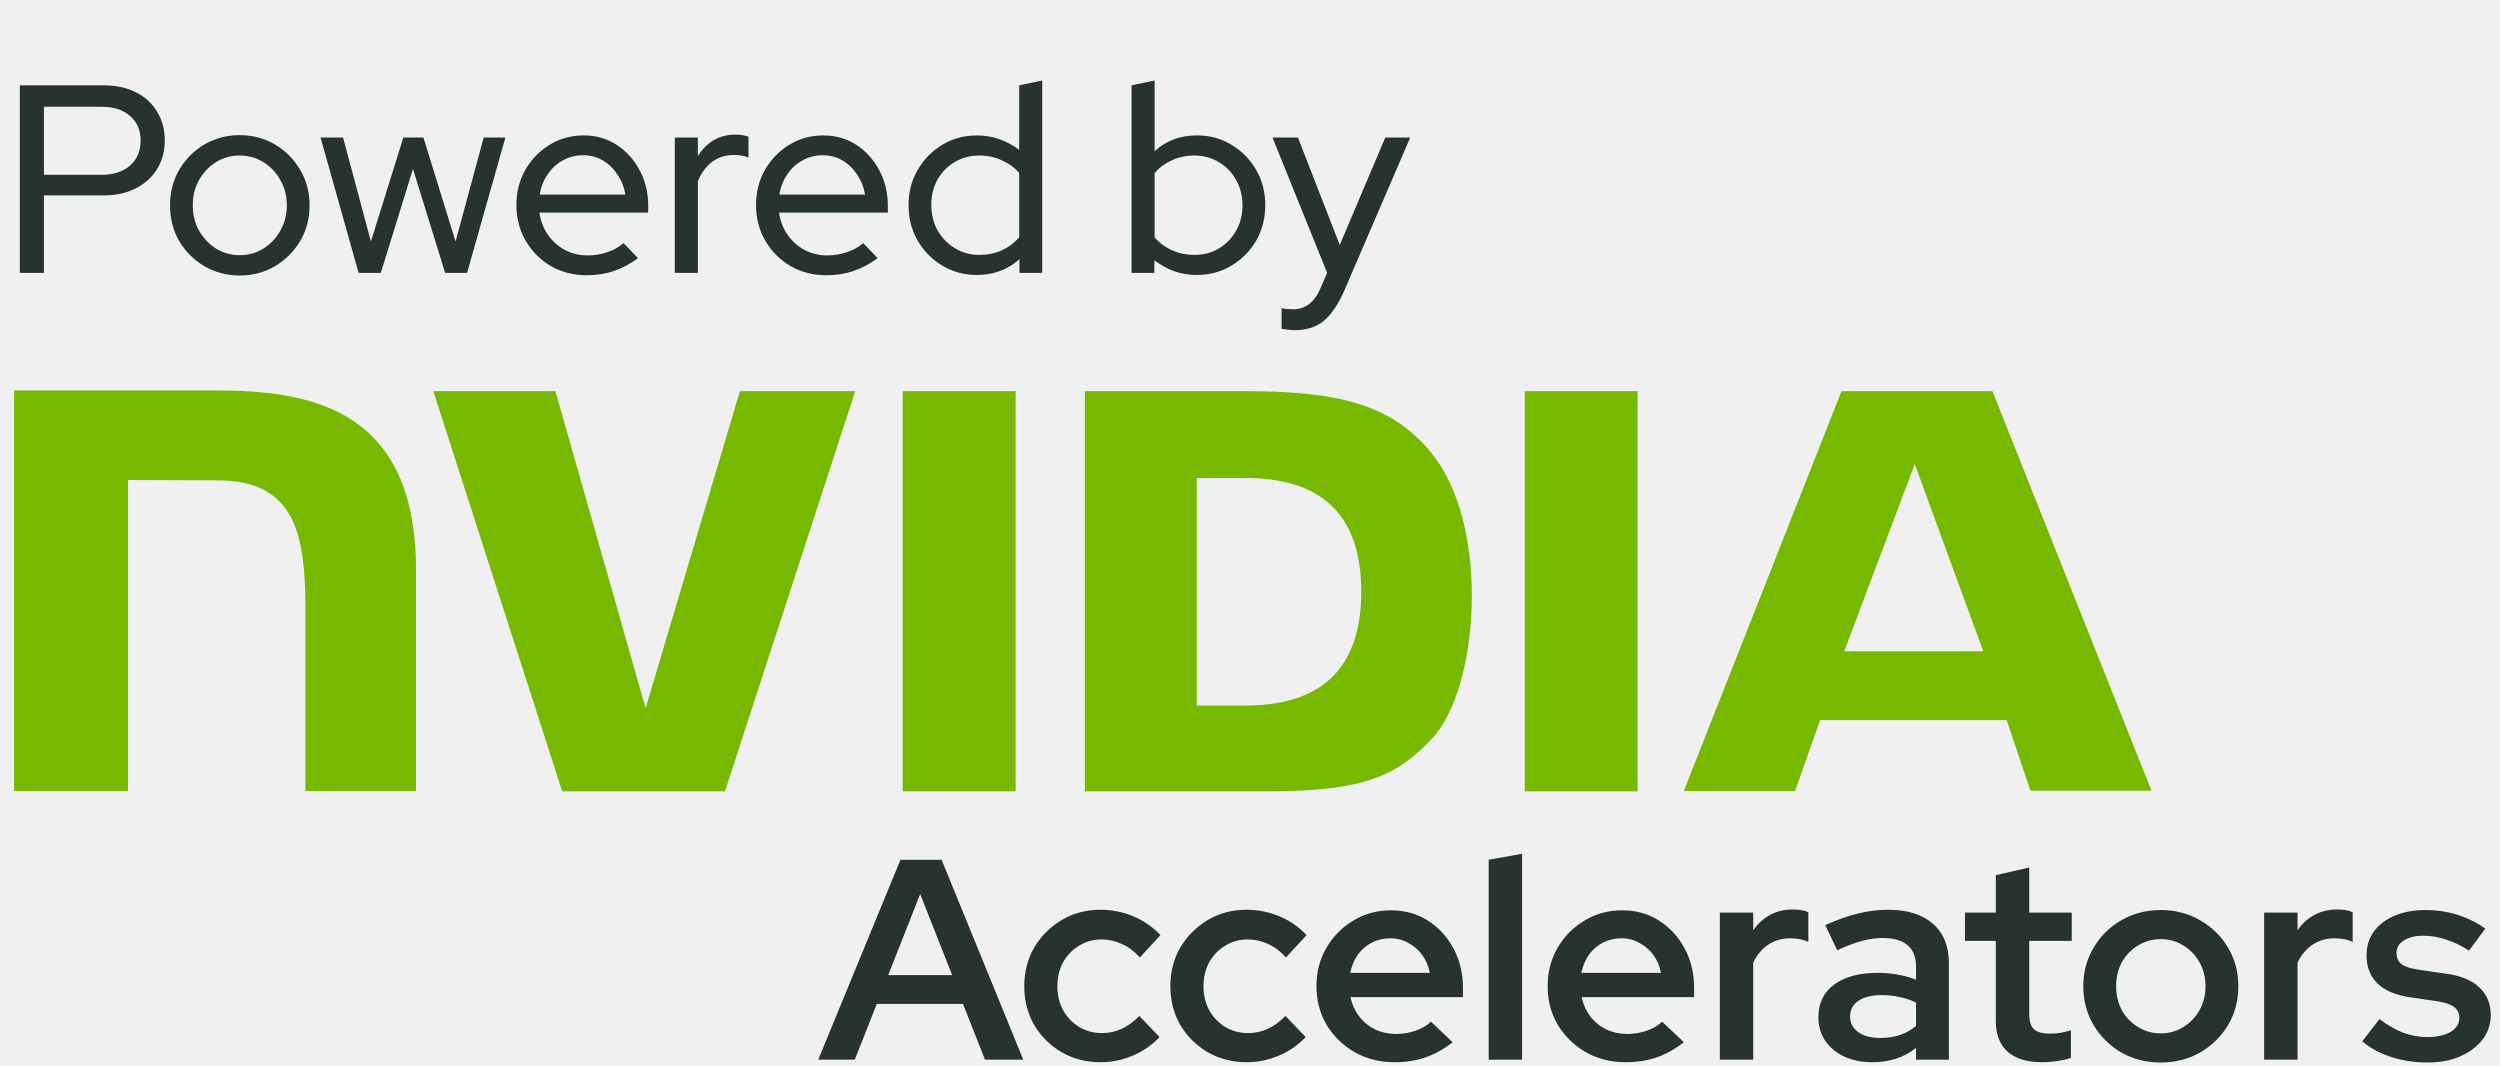
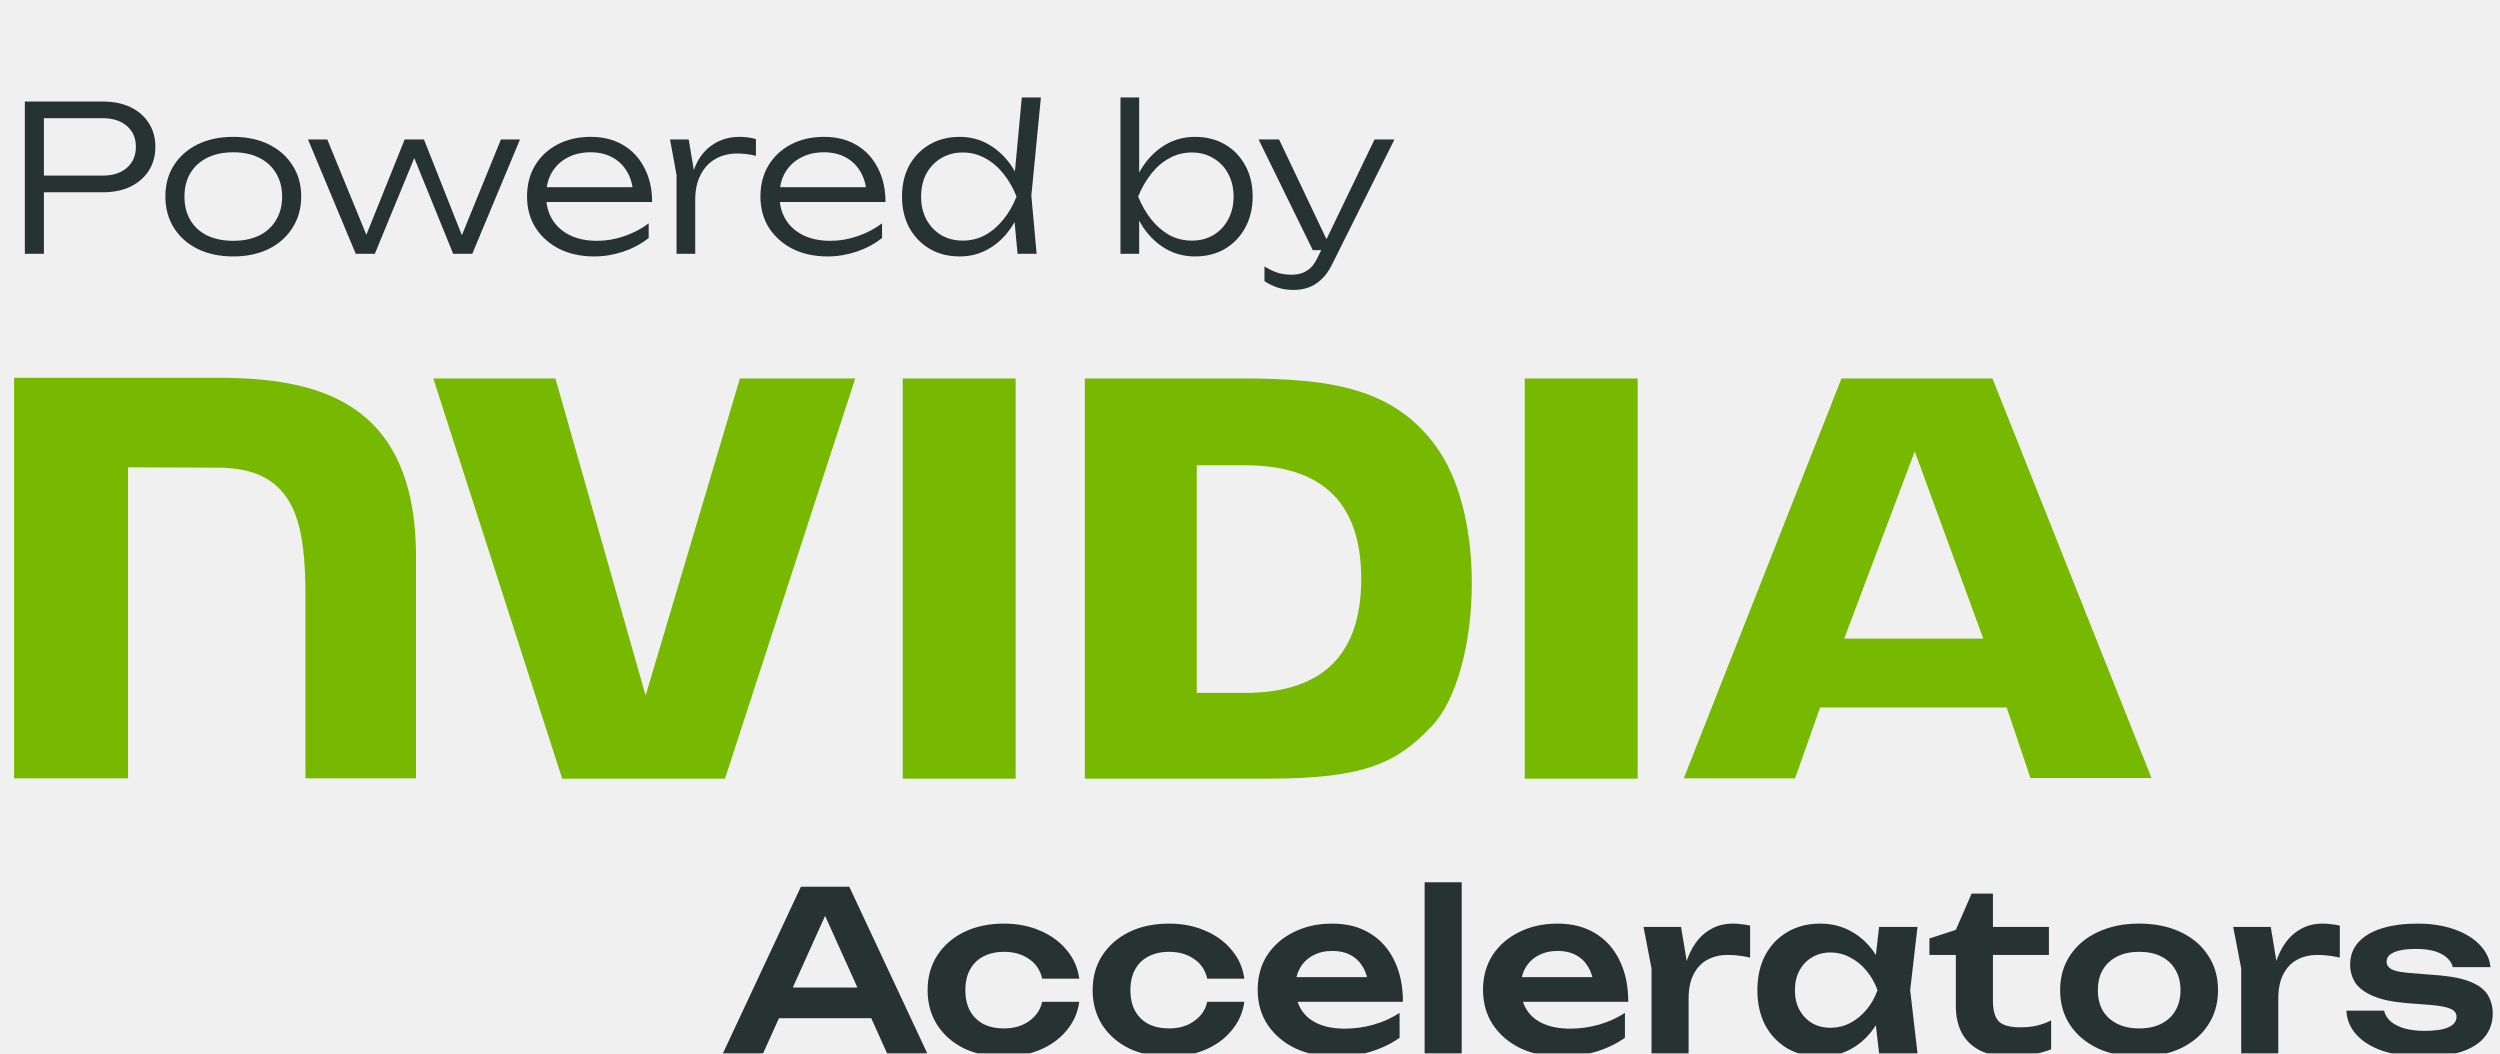
- <svg xmlns="http://www.w3.org/2000/svg" width="394" height="168" viewBox="0 0 394 168" fill="none">
-   <path d="M142.266 61.645V124.718H160.065V61.645H142.266ZM2.223 61.538V124.664H20.182V75.649L34.187 75.703C38.783 75.703 41.991 76.825 44.182 79.177C47.015 82.17 48.138 87.034 48.138 95.854V124.664H65.563V89.814C65.563 64.906 49.688 61.538 34.187 61.538H2.223ZM170.969 61.645V124.718H199.833C215.227 124.718 220.252 122.152 225.65 116.433C229.499 112.424 231.957 103.551 231.957 93.876C231.957 85.003 229.873 77.093 226.185 72.175C219.664 63.355 210.149 61.645 195.931 61.645H170.969ZM188.608 75.329H196.252C207.37 75.329 214.532 80.3 214.532 93.235C214.532 106.17 207.37 111.195 196.252 111.195H188.608V75.329ZM116.609 61.645L101.749 111.622L87.531 61.645H68.289L88.6 124.718H114.257L134.783 61.645H116.609ZM240.296 124.718H258.095V61.645H240.296V124.718ZM290.22 61.645L265.365 124.664H282.897L286.852 113.493H316.251L319.992 124.611H339.074L314.006 61.645H290.22ZM301.765 73.137L312.562 102.642H290.647L301.765 73.137Z" fill="#76B900" />
-   <path d="M3.124 43V13.447H16.339C18.281 13.447 19.97 13.812 21.405 14.544C22.841 15.248 23.952 16.261 24.741 17.584C25.557 18.879 25.965 20.384 25.965 22.101C25.965 23.846 25.557 25.366 24.741 26.661C23.952 27.956 22.827 28.969 21.363 29.701C19.927 30.433 18.253 30.799 16.339 30.799H6.924V43H3.124ZM6.924 27.548H16.001C17.887 27.548 19.379 27.069 20.476 26.112C21.602 25.127 22.165 23.804 22.165 22.144C22.165 20.511 21.602 19.216 20.476 18.259C19.379 17.302 17.887 16.824 16.001 16.824H6.924V27.548ZM37.773 43.422C35.746 43.422 33.889 42.93 32.2 41.944C30.539 40.959 29.216 39.636 28.231 37.976C27.274 36.315 26.796 34.444 26.796 32.361C26.796 30.306 27.274 28.448 28.231 26.788C29.216 25.099 30.539 23.762 32.2 22.777C33.889 21.792 35.746 21.299 37.773 21.299C39.828 21.299 41.685 21.792 43.346 22.777C45.006 23.762 46.329 25.099 47.314 26.788C48.3 28.448 48.792 30.306 48.792 32.361C48.792 34.444 48.3 36.315 47.314 37.976C46.329 39.636 45.006 40.959 43.346 41.944C41.685 42.93 39.828 43.422 37.773 43.422ZM37.773 40.214C39.152 40.214 40.404 39.862 41.53 39.158C42.656 38.454 43.543 37.511 44.19 36.329C44.866 35.147 45.203 33.824 45.203 32.361C45.203 30.869 44.866 29.546 44.19 28.392C43.543 27.21 42.656 26.267 41.53 25.563C40.404 24.86 39.152 24.508 37.773 24.508C36.394 24.508 35.141 24.86 34.015 25.563C32.918 26.267 32.031 27.21 31.355 28.392C30.708 29.546 30.384 30.869 30.384 32.361C30.384 33.824 30.708 35.147 31.355 36.329C32.031 37.511 32.918 38.454 34.015 39.158C35.141 39.862 36.394 40.214 37.773 40.214ZM56.515 43L50.519 21.679H54.066L58.457 38.06L63.565 21.679H66.732L71.798 38.06L76.231 21.679H79.651L73.613 43H70.151L65.085 26.619L60.019 43H56.515ZM92.445 43.38C90.391 43.38 88.519 42.901 86.83 41.944C85.17 40.959 83.847 39.636 82.862 37.976C81.877 36.287 81.384 34.401 81.384 32.319C81.384 30.292 81.849 28.448 82.777 26.788C83.734 25.127 85.015 23.804 86.619 22.819C88.224 21.834 90.011 21.341 91.981 21.341C93.923 21.341 95.654 21.834 97.174 22.819C98.694 23.804 99.904 25.141 100.805 26.83C101.706 28.491 102.156 30.348 102.156 32.403V33.501H85.015C85.184 34.767 85.62 35.921 86.324 36.963C87.027 37.976 87.914 38.778 88.984 39.369C90.081 39.96 91.291 40.256 92.614 40.256C93.684 40.256 94.711 40.087 95.696 39.749C96.71 39.411 97.568 38.933 98.272 38.314L100.552 40.678C99.341 41.579 98.075 42.254 96.752 42.705C95.457 43.155 94.022 43.38 92.445 43.38ZM85.057 30.672H98.567C98.37 29.49 97.948 28.434 97.301 27.506C96.681 26.549 95.907 25.803 94.979 25.268C94.05 24.733 93.022 24.466 91.897 24.466C90.743 24.466 89.687 24.733 88.73 25.268C87.773 25.774 86.971 26.506 86.324 27.463C85.676 28.392 85.254 29.462 85.057 30.672ZM106.351 43V21.679H109.982V24.592C110.657 23.523 111.488 22.692 112.473 22.101C113.458 21.51 114.598 21.215 115.892 21.215C116.681 21.215 117.37 21.327 117.961 21.553V24.846C117.595 24.677 117.215 24.564 116.821 24.508C116.427 24.452 116.033 24.424 115.639 24.424C114.373 24.424 113.247 24.775 112.262 25.479C111.305 26.183 110.545 27.21 109.982 28.561V43H106.351ZM130.212 43.38C128.157 43.38 126.286 42.901 124.597 41.944C122.936 40.959 121.613 39.636 120.628 37.976C119.643 36.287 119.151 34.401 119.151 32.319C119.151 30.292 119.615 28.448 120.544 26.788C121.501 25.127 122.781 23.804 124.386 22.819C125.99 21.834 127.777 21.341 129.748 21.341C131.69 21.341 133.421 21.834 134.941 22.819C136.461 23.804 137.671 25.141 138.572 26.83C139.472 28.491 139.923 30.348 139.923 32.403V33.501H122.781C122.95 34.767 123.387 35.921 124.09 36.963C124.794 37.976 125.681 38.778 126.75 39.369C127.848 39.96 129.058 40.256 130.381 40.256C131.451 40.256 132.478 40.087 133.463 39.749C134.476 39.411 135.335 38.933 136.038 38.314L138.318 40.678C137.108 41.579 135.841 42.254 134.518 42.705C133.224 43.155 131.788 43.38 130.212 43.38ZM122.824 30.672H136.334C136.137 29.49 135.715 28.434 135.067 27.506C134.448 26.549 133.674 25.803 132.745 25.268C131.816 24.733 130.789 24.466 129.663 24.466C128.509 24.466 127.454 24.733 126.497 25.268C125.54 25.774 124.738 26.506 124.09 27.463C123.443 28.392 123.021 29.462 122.824 30.672ZM153.954 43.338C151.955 43.338 150.14 42.845 148.507 41.86C146.875 40.875 145.58 39.566 144.623 37.934C143.666 36.273 143.188 34.401 143.188 32.319C143.188 30.264 143.666 28.42 144.623 26.788C145.58 25.127 146.875 23.804 148.507 22.819C150.14 21.834 151.969 21.341 153.996 21.341C155.206 21.341 156.374 21.538 157.5 21.933C158.626 22.327 159.667 22.89 160.624 23.621V13.447L164.255 12.687V43H160.666V40.847C158.809 42.507 156.571 43.338 153.954 43.338ZM154.333 40.171C155.628 40.171 156.81 39.932 157.88 39.454C158.978 38.947 159.892 38.257 160.624 37.385V27.252C159.892 26.408 158.978 25.746 157.88 25.268C156.81 24.761 155.628 24.508 154.333 24.508C152.926 24.508 151.646 24.846 150.492 25.521C149.338 26.197 148.423 27.125 147.747 28.308C147.1 29.462 146.776 30.785 146.776 32.276C146.776 33.768 147.1 35.105 147.747 36.287C148.423 37.469 149.338 38.412 150.492 39.116C151.646 39.819 152.926 40.171 154.333 40.171ZM178.338 43V13.447L181.969 12.687V23.832C183.77 22.172 185.994 21.341 188.64 21.341C190.666 21.341 192.482 21.834 194.086 22.819C195.718 23.804 197.013 25.127 197.97 26.788C198.927 28.42 199.406 30.264 199.406 32.319C199.406 34.401 198.927 36.273 197.97 37.934C197.013 39.566 195.718 40.875 194.086 41.86C192.454 42.845 190.624 43.338 188.597 43.338C187.387 43.338 186.205 43.141 185.051 42.747C183.925 42.325 182.884 41.748 181.927 41.016V43H178.338ZM188.217 40.171C189.681 40.171 190.976 39.834 192.102 39.158C193.256 38.454 194.156 37.526 194.804 36.372C195.479 35.189 195.817 33.852 195.817 32.361C195.817 30.869 195.479 29.532 194.804 28.35C194.156 27.168 193.256 26.239 192.102 25.563C190.976 24.86 189.681 24.508 188.217 24.508C186.951 24.508 185.769 24.761 184.671 25.268C183.602 25.746 182.701 26.422 181.969 27.294V37.427C182.701 38.271 183.616 38.947 184.713 39.454C185.811 39.932 186.979 40.171 188.217 40.171ZM204.092 52.035C203.67 52.035 203.276 52.007 202.91 51.95C202.544 51.922 202.235 51.88 201.981 51.824V48.573C202.488 48.685 203.093 48.742 203.797 48.742C205.711 48.742 207.132 47.672 208.061 45.533L209.159 43L200.546 21.679H204.557L211.143 38.609L218.32 21.679H222.247L211.776 45.998C211.129 47.433 210.439 48.587 209.707 49.46C209.004 50.36 208.188 51.008 207.259 51.402C206.358 51.824 205.303 52.035 204.092 52.035Z" fill="#27332D" />
-   <path d="M128.955 167L141.915 135.5H148.395L161.265 167H155.235L151.77 158.225H138.18L134.715 167H128.955ZM139.98 153.68H150.06L145.02 140.9L139.98 153.68ZM173.438 167.405C171.188 167.405 169.148 166.88 167.318 165.83C165.518 164.78 164.078 163.355 162.998 161.555C161.948 159.725 161.422 157.685 161.422 155.435C161.422 153.155 161.948 151.115 162.998 149.315C164.078 147.515 165.518 146.075 167.318 144.995C169.148 143.915 171.188 143.375 173.438 143.375C175.238 143.375 176.963 143.72 178.613 144.41C180.263 145.1 181.688 146.09 182.888 147.38L179.648 150.89C178.778 149.93 177.833 149.225 176.813 148.775C175.793 148.295 174.713 148.055 173.573 148.055C172.283 148.055 171.113 148.385 170.063 149.045C169.013 149.675 168.173 150.545 167.543 151.655C166.943 152.765 166.643 154.025 166.643 155.435C166.643 156.815 166.943 158.075 167.543 159.215C168.173 160.325 169.028 161.21 170.108 161.87C171.188 162.5 172.373 162.815 173.663 162.815C174.773 162.815 175.808 162.59 176.768 162.14C177.758 161.69 178.688 161.015 179.558 160.115L182.753 163.445C181.553 164.705 180.143 165.68 178.523 166.37C176.903 167.06 175.208 167.405 173.438 167.405ZM196.465 167.405C194.215 167.405 192.175 166.88 190.345 165.83C188.545 164.78 187.105 163.355 186.025 161.555C184.975 159.725 184.45 157.685 184.45 155.435C184.45 153.155 184.975 151.115 186.025 149.315C187.105 147.515 188.545 146.075 190.345 144.995C192.175 143.915 194.215 143.375 196.465 143.375C198.265 143.375 199.99 143.72 201.64 144.41C203.29 145.1 204.715 146.09 205.915 147.38L202.675 150.89C201.805 149.93 200.86 149.225 199.84 148.775C198.82 148.295 197.74 148.055 196.6 148.055C195.31 148.055 194.14 148.385 193.09 149.045C192.04 149.675 191.2 150.545 190.57 151.655C189.97 152.765 189.67 154.025 189.67 155.435C189.67 156.815 189.97 158.075 190.57 159.215C191.2 160.325 192.055 161.21 193.135 161.87C194.215 162.5 195.4 162.815 196.69 162.815C197.8 162.815 198.835 162.59 199.795 162.14C200.785 161.69 201.715 161.015 202.585 160.115L205.78 163.445C204.58 164.705 203.17 165.68 201.55 166.37C199.93 167.06 198.235 167.405 196.465 167.405ZM219.762 167.405C217.452 167.405 215.367 166.88 213.507 165.83C211.677 164.78 210.207 163.355 209.097 161.555C208.017 159.725 207.477 157.685 207.477 155.435C207.477 153.185 208.002 151.16 209.052 149.36C210.102 147.56 211.512 146.135 213.282 145.085C215.052 144.005 217.032 143.465 219.222 143.465C221.412 143.465 223.347 144.005 225.027 145.085C226.737 146.165 228.087 147.635 229.077 149.495C230.067 151.325 230.562 153.41 230.562 155.75V157.145H212.832C213.072 158.285 213.522 159.29 214.182 160.16C214.842 161.03 215.682 161.72 216.702 162.23C217.722 162.71 218.817 162.95 219.987 162.95C221.067 162.95 222.087 162.785 223.047 162.455C224.037 162.125 224.862 161.645 225.522 161.015L228.942 164.255C227.562 165.335 226.137 166.13 224.667 166.64C223.197 167.15 221.562 167.405 219.762 167.405ZM212.787 153.32H225.342C225.132 152.24 224.727 151.295 224.127 150.485C223.527 149.675 222.792 149.045 221.922 148.595C221.082 148.115 220.152 147.875 219.132 147.875C218.082 147.875 217.107 148.1 216.207 148.55C215.337 149 214.602 149.63 214.002 150.44C213.432 151.25 213.027 152.21 212.787 153.32ZM234.617 167V135.5L239.882 134.555V167H234.617ZM256.193 167.405C253.883 167.405 251.798 166.88 249.938 165.83C248.108 164.78 246.638 163.355 245.528 161.555C244.448 159.725 243.908 157.685 243.908 155.435C243.908 153.185 244.433 151.16 245.483 149.36C246.533 147.56 247.943 146.135 249.713 145.085C251.483 144.005 253.463 143.465 255.653 143.465C257.843 143.465 259.778 144.005 261.458 145.085C263.168 146.165 264.518 147.635 265.508 149.495C266.498 151.325 266.993 153.41 266.993 155.75V157.145H249.263C249.503 158.285 249.953 159.29 250.613 160.16C251.273 161.03 252.113 161.72 253.133 162.23C254.153 162.71 255.248 162.95 256.418 162.95C257.498 162.95 258.518 162.785 259.478 162.455C260.468 162.125 261.293 161.645 261.953 161.015L265.373 164.255C263.993 165.335 262.568 166.13 261.098 166.64C259.628 167.15 257.993 167.405 256.193 167.405ZM249.218 153.32H261.773C261.563 152.24 261.158 151.295 260.558 150.485C259.958 149.675 259.223 149.045 258.353 148.595C257.513 148.115 256.583 147.875 255.563 147.875C254.513 147.875 253.538 148.1 252.638 148.55C251.768 149 251.033 149.63 250.433 150.44C249.863 151.25 249.458 152.21 249.218 153.32ZM271.047 167V143.825H276.312V146.615C277.032 145.565 277.917 144.755 278.967 144.185C280.047 143.615 281.247 143.33 282.567 143.33C283.617 143.33 284.427 143.48 284.997 143.78V148.46C284.577 148.25 284.112 148.1 283.602 148.01C283.122 147.92 282.627 147.875 282.117 147.875C280.857 147.875 279.717 148.205 278.697 148.865C277.707 149.525 276.912 150.47 276.312 151.7V167H271.047ZM295.038 167.405C293.388 167.405 291.918 167.105 290.628 166.505C289.368 165.905 288.378 165.08 287.658 164.03C286.938 162.95 286.578 161.72 286.578 160.34C286.578 158.12 287.403 156.395 289.053 155.165C290.733 153.935 293.028 153.32 295.938 153.32C298.098 153.32 300.108 153.68 301.968 154.4V152.33C301.968 150.83 301.518 149.705 300.618 148.955C299.748 148.205 298.443 147.83 296.703 147.83C295.683 147.83 294.603 147.98 293.463 148.28C292.323 148.58 291.018 149.075 289.548 149.765L287.658 145.805C289.428 144.995 291.108 144.395 292.698 144.005C294.288 143.585 295.893 143.375 297.513 143.375C300.573 143.375 302.943 144.11 304.623 145.58C306.303 147.05 307.143 149.12 307.143 151.79V167H301.968V165.155C300.978 165.935 299.913 166.505 298.773 166.865C297.633 167.225 296.388 167.405 295.038 167.405ZM291.573 160.205C291.573 161.225 292.008 162.05 292.878 162.68C293.748 163.28 294.903 163.58 296.343 163.58C297.453 163.58 298.473 163.43 299.403 163.13C300.363 162.8 301.218 162.32 301.968 161.69V158C301.158 157.61 300.303 157.325 299.403 157.145C298.533 156.935 297.573 156.83 296.523 156.83C294.993 156.83 293.778 157.13 292.878 157.73C292.008 158.33 291.573 159.155 291.573 160.205ZM321.872 167.405C319.472 167.405 317.642 166.85 316.382 165.74C315.152 164.63 314.537 163.01 314.537 160.88V148.28H309.677V143.825H314.537V137.93L319.802 136.715V143.825H326.507V148.28H319.802V159.755C319.802 160.895 320.042 161.705 320.522 162.185C321.032 162.665 321.887 162.905 323.087 162.905C323.717 162.905 324.272 162.86 324.752 162.77C325.262 162.68 325.802 162.545 326.372 162.365V166.73C325.772 166.94 325.037 167.105 324.167 167.225C323.297 167.345 322.532 167.405 321.872 167.405ZM340.522 167.45C338.242 167.45 336.172 166.925 334.312 165.875C332.482 164.795 331.027 163.355 329.947 161.555C328.867 159.725 328.327 157.685 328.327 155.435C328.327 153.185 328.867 151.16 329.947 149.36C331.027 147.53 332.482 146.09 334.312 145.04C336.172 143.96 338.242 143.42 340.522 143.42C342.832 143.42 344.902 143.96 346.732 145.04C348.592 146.09 350.062 147.53 351.142 149.36C352.222 151.16 352.762 153.185 352.762 155.435C352.762 157.685 352.222 159.725 351.142 161.555C350.062 163.355 348.592 164.795 346.732 165.875C344.902 166.925 342.832 167.45 340.522 167.45ZM340.522 162.86C341.842 162.86 343.027 162.53 344.077 161.87C345.157 161.21 346.012 160.325 346.642 159.215C347.272 158.075 347.587 156.815 347.587 155.435C347.587 154.025 347.272 152.765 346.642 151.655C346.012 150.545 345.157 149.66 344.077 149C343.027 148.34 341.842 148.01 340.522 148.01C339.232 148.01 338.047 148.34 336.967 149C335.887 149.66 335.032 150.545 334.402 151.655C333.802 152.765 333.502 154.025 333.502 155.435C333.502 156.815 333.802 158.075 334.402 159.215C335.032 160.325 335.887 161.21 336.967 161.87C338.047 162.53 339.232 162.86 340.522 162.86ZM356.829 167V143.825H362.094V146.615C362.814 145.565 363.699 144.755 364.749 144.185C365.829 143.615 367.029 143.33 368.349 143.33C369.399 143.33 370.209 143.48 370.779 143.78V148.46C370.359 148.25 369.894 148.1 369.384 148.01C368.904 147.92 368.409 147.875 367.899 147.875C366.639 147.875 365.499 148.205 364.479 148.865C363.489 149.525 362.694 150.47 362.094 151.7V167H356.829ZM382.643 167.45C380.573 167.45 378.653 167.165 376.883 166.595C375.113 166.025 373.583 165.2 372.293 164.12L374.993 160.61C376.283 161.57 377.543 162.29 378.773 162.77C380.033 163.22 381.293 163.445 382.553 163.445C384.053 163.445 385.268 163.175 386.198 162.635C387.128 162.065 387.593 161.33 387.593 160.43C387.593 159.71 387.323 159.14 386.783 158.72C386.243 158.3 385.403 158 384.263 157.82L379.943 157.19C377.633 156.86 375.893 156.14 374.723 155.03C373.553 153.89 372.968 152.405 372.968 150.575C372.968 149.135 373.343 147.89 374.093 146.84C374.873 145.76 375.968 144.92 377.378 144.32C378.788 143.72 380.438 143.42 382.328 143.42C384.008 143.42 385.628 143.66 387.188 144.14C388.778 144.62 390.278 145.355 391.688 146.345L389.123 149.81C387.833 149 386.603 148.415 385.433 148.055C384.263 147.665 383.078 147.47 381.878 147.47C380.618 147.47 379.598 147.725 378.818 148.235C378.068 148.715 377.693 149.375 377.693 150.215C377.693 150.965 377.963 151.55 378.503 151.97C379.043 152.36 379.943 152.645 381.203 152.825L385.478 153.455C387.788 153.755 389.543 154.475 390.743 155.615C391.943 156.725 392.543 158.18 392.543 159.98C392.543 161.42 392.108 162.71 391.238 163.85C390.368 164.96 389.183 165.845 387.683 166.505C386.213 167.135 384.533 167.45 382.643 167.45Z" fill="#27332D" />
+ <svg xmlns="http://www.w3.org/2000/svg" width="394" height="166" viewBox="0 0 394 166" fill="none">
+   <g clip-path="url(#clip0_20_104)">
+     <path d="M142.266 59.645V122.718H160.065V59.645H142.266ZM2.223 59.538V122.664H20.182V73.649L34.187 73.703C38.783 73.703 41.991 74.825 44.182 77.177C47.015 80.17 48.138 85.034 48.138 93.854V122.664H65.563V87.814C65.563 62.906 49.688 59.538 34.187 59.538H2.223ZM170.969 59.645V122.718H199.833C215.227 122.718 220.252 120.152 225.65 114.433C229.499 110.424 231.957 101.551 231.957 91.876C231.957 83.003 229.873 75.093 226.185 70.175C219.664 61.355 210.149 59.645 195.931 59.645H170.969ZM188.608 73.329H196.252C207.37 73.329 214.532 78.3 214.532 91.235C214.532 104.17 207.37 109.195 196.252 109.195H188.608V73.329ZM116.609 59.645L101.749 109.622L87.531 59.645H68.289L88.6 122.718H114.257L134.783 59.645H116.609ZM240.296 122.718H258.095V59.645H240.296V122.718ZM290.22 59.645L265.365 122.664H282.897L286.852 111.493H316.251L319.992 122.611H339.074L314.006 59.645H290.22ZM301.765 71.137L312.562 100.642H290.647L301.765 71.137Z" fill="#76B900" />
+     <path d="M16.2 16C17.885 16 19.347 16.299 20.584 16.896C21.821 17.493 22.781 18.336 23.464 19.424C24.147 20.491 24.488 21.728 24.488 23.136C24.488 24.544 24.147 25.792 23.464 26.88C22.781 27.947 21.821 28.789 20.584 29.408C19.347 30.005 17.885 30.304 16.2 30.304H5.256V27.68H16.136C17.757 27.68 19.037 27.275 19.976 26.464C20.936 25.632 21.416 24.523 21.416 23.136C21.416 21.749 20.936 20.651 19.976 19.84C19.037 19.029 17.757 18.624 16.136 18.624H5.576L6.92 17.152V40H3.912V16H16.2Z" fill="#273333" />
+     <path d="M36.75 40.416C34.638 40.416 32.771 40.021 31.15 39.232C29.55 38.443 28.302 37.333 27.406 35.904C26.51 34.475 26.062 32.832 26.062 30.976C26.062 29.099 26.51 27.456 27.406 26.048C28.302 24.64 29.55 23.541 31.15 22.752C32.771 21.963 34.638 21.568 36.75 21.568C38.883 21.568 40.75 21.963 42.35 22.752C43.95 23.541 45.198 24.64 46.094 26.048C47.011 27.456 47.47 29.099 47.47 30.976C47.47 32.832 47.011 34.475 46.094 35.904C45.198 37.333 43.95 38.443 42.35 39.232C40.75 40.021 38.883 40.416 36.75 40.416ZM36.75 37.952C38.329 37.952 39.694 37.675 40.846 37.12C41.998 36.544 42.883 35.733 43.502 34.688C44.142 33.643 44.462 32.405 44.462 30.976C44.462 29.568 44.142 28.341 43.502 27.296C42.883 26.251 41.998 25.44 40.846 24.864C39.694 24.288 38.329 24 36.75 24C35.193 24 33.827 24.288 32.654 24.864C31.502 25.44 30.617 26.251 29.998 27.296C29.379 28.341 29.07 29.568 29.07 30.976C29.07 32.405 29.379 33.643 29.998 34.688C30.617 35.733 31.502 36.544 32.654 37.12C33.827 37.675 35.193 37.952 36.75 37.952Z" fill="#273333" />
+     <path d="M73.407 38.624H72.159L78.943 21.984H81.951L74.431 40H71.423L64.607 23.232H65.983L59.071 40H56.063L48.543 21.984H51.583L58.399 38.624H57.087L63.775 21.984H66.815L73.407 38.624Z" fill="#273333" />
+     <path d="M93.654 40.416C91.585 40.416 89.75 40.021 88.15 39.232C86.571 38.421 85.323 37.312 84.406 35.904C83.51 34.475 83.062 32.832 83.062 30.976C83.062 29.099 83.489 27.456 84.342 26.048C85.195 24.64 86.379 23.541 87.894 22.752C89.409 21.963 91.147 21.568 93.11 21.568C95.051 21.568 96.747 21.995 98.198 22.848C99.649 23.701 100.769 24.907 101.558 26.464C102.369 28 102.774 29.792 102.774 31.84H85.302V29.504H101.526L99.798 30.56C99.734 29.216 99.414 28.053 98.838 27.072C98.262 26.091 97.483 25.333 96.502 24.8C95.521 24.267 94.379 24 93.078 24C91.67 24 90.443 24.288 89.398 24.864C88.353 25.419 87.531 26.208 86.934 27.232C86.358 28.256 86.07 29.461 86.07 30.848C86.07 32.299 86.401 33.557 87.062 34.624C87.723 35.691 88.651 36.512 89.846 37.088C91.041 37.664 92.449 37.952 94.07 37.952C95.542 37.952 96.982 37.707 98.39 37.216C99.819 36.725 101.099 36.053 102.23 35.2V37.504C101.121 38.4 99.798 39.115 98.262 39.648C96.726 40.16 95.19 40.416 93.654 40.416Z" fill="#273333" />
+     <path d="M105.599 21.984H108.543L109.567 28.128V40H106.623V27.584L105.599 21.984ZM119.135 21.92V24.576C118.73 24.448 118.25 24.352 117.695 24.288C117.162 24.224 116.65 24.192 116.159 24.192C114.879 24.192 113.738 24.48 112.735 25.056C111.733 25.632 110.954 26.475 110.399 27.584C109.845 28.672 109.567 29.963 109.567 31.456L108.735 30.304C108.778 29.045 108.981 27.883 109.343 26.816C109.706 25.749 110.218 24.832 110.879 24.064C111.562 23.275 112.373 22.667 113.311 22.24C114.271 21.792 115.349 21.568 116.543 21.568C116.991 21.568 117.45 21.6 117.919 21.664C118.41 21.728 118.815 21.813 119.135 21.92Z" fill="#273333" />
+     <path d="M130.435 40.416C128.366 40.416 126.531 40.021 124.931 39.232C123.353 38.421 122.105 37.312 121.187 35.904C120.291 34.475 119.843 32.832 119.843 30.976C119.843 29.099 120.27 27.456 121.123 26.048C121.977 24.64 123.161 23.541 124.675 22.752C126.19 21.963 127.929 21.568 129.891 21.568C131.833 21.568 133.529 21.995 134.979 22.848C136.43 23.701 137.55 24.907 138.339 26.464C139.15 28 139.555 29.792 139.555 31.84H122.083V29.504H138.307L136.579 30.56C136.515 29.216 136.195 28.053 135.619 27.072C135.043 26.091 134.265 25.333 133.283 24.8C132.302 24.267 131.161 24 129.859 24C128.451 24 127.225 24.288 126.179 24.864C125.134 25.419 124.313 26.208 123.715 27.232C123.139 28.256 122.851 29.461 122.851 30.848C122.851 32.299 123.182 33.557 123.843 34.624C124.505 35.691 125.433 36.512 126.627 37.088C127.822 37.664 129.23 37.952 130.851 37.952C132.323 37.952 133.763 37.707 135.171 37.216C136.601 36.725 137.881 36.053 139.011 35.2V37.504C137.902 38.4 136.579 39.115 135.043 39.648C133.507 40.16 131.971 40.416 130.435 40.416Z" fill="#273333" />
+     <path d="M160.365 40L159.725 33.12L160.589 31.008L159.789 28.736L161.037 15.36H164.045L162.541 30.848L163.373 40H160.365ZM161.485 30.976C161.015 32.853 160.29 34.507 159.309 35.936C158.349 37.344 157.175 38.443 155.789 39.232C154.423 40.021 152.909 40.416 151.245 40.416C149.474 40.416 147.906 40.021 146.541 39.232C145.175 38.421 144.098 37.312 143.309 35.904C142.541 34.475 142.157 32.832 142.157 30.976C142.157 29.099 142.541 27.456 143.309 26.048C144.098 24.64 145.175 23.541 146.541 22.752C147.906 21.963 149.474 21.568 151.245 21.568C152.909 21.568 154.423 21.963 155.789 22.752C157.175 23.541 158.359 24.64 159.341 26.048C160.322 27.456 161.037 29.099 161.485 30.976ZM145.165 30.976C145.165 32.341 145.442 33.547 145.997 34.592C146.573 35.637 147.351 36.459 148.333 37.056C149.335 37.632 150.466 37.92 151.725 37.92C153.005 37.92 154.178 37.632 155.245 37.056C156.333 36.459 157.293 35.637 158.125 34.592C158.978 33.547 159.671 32.341 160.205 30.976C159.671 29.611 158.978 28.405 158.125 27.36C157.293 26.315 156.333 25.504 155.245 24.928C154.178 24.331 153.005 24.032 151.725 24.032C150.466 24.032 149.335 24.331 148.333 24.928C147.351 25.504 146.573 26.315 145.997 27.36C145.442 28.405 145.165 29.611 145.165 30.976Z" fill="#273333" />
+     <path d="M176.588 15.36H179.532V28.672L178.988 29.6V32.32L179.532 33.568V40H176.588V15.36ZM178.092 30.976C178.561 29.099 179.276 27.456 180.236 26.048C181.217 24.64 182.39 23.541 183.756 22.752C185.142 21.963 186.668 21.568 188.332 21.568C190.102 21.568 191.67 21.963 193.036 22.752C194.401 23.541 195.468 24.64 196.236 26.048C197.025 27.456 197.42 29.099 197.42 30.976C197.42 32.832 197.025 34.475 196.236 35.904C195.468 37.312 194.401 38.421 193.036 39.232C191.67 40.021 190.102 40.416 188.332 40.416C186.668 40.416 185.142 40.021 183.756 39.232C182.39 38.443 181.217 37.344 180.236 35.936C179.276 34.507 178.561 32.853 178.092 30.976ZM194.412 30.976C194.412 29.611 194.124 28.405 193.548 27.36C192.993 26.315 192.214 25.504 191.212 24.928C190.23 24.331 189.11 24.032 187.852 24.032C186.572 24.032 185.388 24.331 184.3 24.928C183.233 25.504 182.284 26.315 181.452 27.36C180.62 28.405 179.926 29.611 179.372 30.976C179.926 32.341 180.62 33.547 181.452 34.592C182.284 35.637 183.233 36.459 184.3 37.056C185.388 37.632 186.572 37.92 187.852 37.92C189.11 37.92 190.23 37.632 191.212 37.056C192.214 36.459 192.993 35.637 193.548 34.592C194.124 33.547 194.412 32.341 194.412 30.976Z" fill="#273333" />
+     <path d="M203.89 45.696C202.973 45.696 202.152 45.579 201.426 45.344C200.701 45.109 199.986 44.768 199.282 44.32V41.984C199.986 42.432 200.669 42.763 201.33 42.976C201.992 43.189 202.749 43.296 203.602 43.296C204.52 43.296 205.309 43.083 205.97 42.656C206.632 42.251 207.186 41.579 207.634 40.64L216.626 21.984H219.762L209.906 41.728C209.458 42.645 208.925 43.392 208.306 43.968C207.709 44.565 207.037 45.003 206.29 45.28C205.565 45.557 204.765 45.696 203.89 45.696ZM206.898 39.424L198.354 21.984H201.586L209.874 39.424H206.898Z" fill="#273333" />
+     <path d="M120.795 160.47V155.64H138.995V160.47H120.795ZM133.85 139.75L146.135 166H139.8L129.055 142.165H131.015L120.27 166H113.935L126.22 139.75H133.85Z" fill="#273333" />
+     <path d="M170.095 157.88C169.861 159.583 169.196 161.088 168.1 162.395C167.026 163.702 165.638 164.717 163.935 165.44C162.231 166.163 160.33 166.525 158.23 166.525C155.85 166.525 153.75 166.093 151.93 165.23C150.133 164.343 148.721 163.107 147.695 161.52C146.691 159.933 146.19 158.113 146.19 156.06C146.19 153.983 146.691 152.163 147.695 150.6C148.721 149.013 150.133 147.777 151.93 146.89C153.75 146.003 155.85 145.56 158.23 145.56C160.33 145.56 162.231 145.933 163.935 146.68C165.638 147.403 167.026 148.418 168.1 149.725C169.196 151.008 169.861 152.513 170.095 154.24H164.25C163.946 152.887 163.246 151.848 162.15 151.125C161.076 150.378 159.77 150.005 158.23 150.005C156.993 150.005 155.908 150.25 154.975 150.74C154.065 151.207 153.365 151.895 152.875 152.805C152.385 153.692 152.14 154.777 152.14 156.06C152.14 157.32 152.385 158.405 152.875 159.315C153.365 160.202 154.065 160.89 154.975 161.38C155.908 161.847 156.993 162.08 158.23 162.08C159.793 162.08 161.111 161.695 162.185 160.925C163.281 160.155 163.97 159.14 164.25 157.88H170.095Z" fill="#273333" />
+     <path d="M196.106 157.88C195.872 159.583 195.207 161.088 194.111 162.395C193.037 163.702 191.649 164.717 189.946 165.44C188.242 166.163 186.341 166.525 184.241 166.525C181.861 166.525 179.761 166.093 177.941 165.23C176.144 164.343 174.732 163.107 173.706 161.52C172.702 159.933 172.201 158.113 172.201 156.06C172.201 153.983 172.702 152.163 173.706 150.6C174.732 149.013 176.144 147.777 177.941 146.89C179.761 146.003 181.861 145.56 184.241 145.56C186.341 145.56 188.242 145.933 189.946 146.68C191.649 147.403 193.037 148.418 194.111 149.725C195.207 151.008 195.872 152.513 196.106 154.24H190.261C189.957 152.887 189.257 151.848 188.161 151.125C187.087 150.378 185.781 150.005 184.241 150.005C183.004 150.005 181.919 150.25 180.986 150.74C180.076 151.207 179.376 151.895 178.886 152.805C178.396 153.692 178.151 154.777 178.151 156.06C178.151 157.32 178.396 158.405 178.886 159.315C179.376 160.202 180.076 160.89 180.986 161.38C181.919 161.847 183.004 162.08 184.241 162.08C185.804 162.08 187.122 161.695 188.196 160.925C189.292 160.155 189.981 159.14 190.261 157.88H196.106Z" fill="#273333" />
+     <path d="M210.496 166.525C208.14 166.525 206.028 166.093 204.161 165.23C202.318 164.343 200.86 163.107 199.786 161.52C198.736 159.933 198.211 158.09 198.211 155.99C198.211 153.913 198.713 152.093 199.716 150.53C200.743 148.967 202.143 147.753 203.916 146.89C205.69 146.003 207.708 145.56 209.971 145.56C212.281 145.56 214.265 146.073 215.921 147.1C217.578 148.103 218.85 149.527 219.736 151.37C220.646 153.213 221.101 155.383 221.101 157.88H202.901V153.995H217.951L215.676 155.395C215.583 154.228 215.291 153.237 214.801 152.42C214.335 151.603 213.693 150.973 212.876 150.53C212.06 150.087 211.103 149.865 210.006 149.865C208.816 149.865 207.778 150.11 206.891 150.6C206.028 151.067 205.351 151.732 204.861 152.595C204.395 153.435 204.161 154.427 204.161 155.57C204.161 156.947 204.465 158.125 205.071 159.105C205.678 160.085 206.565 160.832 207.731 161.345C208.898 161.858 210.31 162.115 211.966 162.115C213.46 162.115 214.965 161.905 216.481 161.485C217.998 161.042 219.363 160.423 220.576 159.63V163.55C219.27 164.483 217.741 165.218 215.991 165.755C214.265 166.268 212.433 166.525 210.496 166.525Z" fill="#273333" />
+     <path d="M224.52 139.05H230.365V166H224.52V139.05Z" fill="#273333" />
+     <path d="M246.009 166.525C243.652 166.525 241.541 166.093 239.674 165.23C237.831 164.343 236.372 163.107 235.299 161.52C234.249 159.933 233.724 158.09 233.724 155.99C233.724 153.913 234.226 152.093 235.229 150.53C236.256 148.967 237.656 147.753 239.429 146.89C241.202 146.003 243.221 145.56 245.484 145.56C247.794 145.56 249.777 146.073 251.434 147.1C253.091 148.103 254.362 149.527 255.249 151.37C256.159 153.213 256.614 155.383 256.614 157.88H238.414V153.995H253.464L251.189 155.395C251.096 154.228 250.804 153.237 250.314 152.42C249.847 151.603 249.206 150.973 248.389 150.53C247.572 150.087 246.616 149.865 245.519 149.865C244.329 149.865 243.291 150.11 242.404 150.6C241.541 151.067 240.864 151.732 240.374 152.595C239.907 153.435 239.674 154.427 239.674 155.57C239.674 156.947 239.977 158.125 240.584 159.105C241.191 160.085 242.077 160.832 243.244 161.345C244.411 161.858 245.822 162.115 247.479 162.115C248.972 162.115 250.477 161.905 251.994 161.485C253.511 161.042 254.876 160.423 256.089 159.63V163.55C254.782 164.483 253.254 165.218 251.504 165.755C249.777 166.268 247.946 166.525 246.009 166.525Z" fill="#273333" />
+     <path d="M259.019 146.085H264.934L266.124 153.26V166H260.279V152.63L259.019 146.085ZM275.819 145.875V150.915C275.213 150.775 274.606 150.67 273.999 150.6C273.393 150.53 272.821 150.495 272.284 150.495C271.118 150.495 270.068 150.74 269.134 151.23C268.201 151.72 267.466 152.478 266.929 153.505C266.393 154.532 266.124 155.827 266.124 157.39L264.899 155.92C265.039 154.497 265.296 153.167 265.669 151.93C266.043 150.67 266.556 149.573 267.209 148.64C267.886 147.683 268.714 146.937 269.694 146.4C270.674 145.84 271.841 145.56 273.194 145.56C273.638 145.56 274.081 145.595 274.524 145.665C274.991 145.712 275.423 145.782 275.819 145.875Z" fill="#273333" />
+     <path d="M296.144 166L295.304 158.72L296.249 156.06L295.304 153.435L296.144 146.085H302.199L301.044 156.06L302.199 166H296.144ZM297.684 156.06C297.31 158.16 296.622 160.003 295.619 161.59C294.639 163.153 293.39 164.367 291.874 165.23C290.38 166.093 288.7 166.525 286.834 166.525C284.897 166.525 283.182 166.093 281.689 165.23C280.195 164.343 279.029 163.118 278.189 161.555C277.372 159.968 276.964 158.137 276.964 156.06C276.964 153.96 277.372 152.128 278.189 150.565C279.029 148.978 280.195 147.753 281.689 146.89C283.182 146.003 284.897 145.56 286.834 145.56C288.7 145.56 290.38 145.992 291.874 146.855C293.39 147.718 294.65 148.943 295.654 150.53C296.657 152.093 297.334 153.937 297.684 156.06ZM282.879 156.06C282.879 157.227 283.112 158.253 283.579 159.14C284.069 160.027 284.734 160.727 285.574 161.24C286.414 161.73 287.382 161.975 288.479 161.975C289.575 161.975 290.602 161.73 291.559 161.24C292.539 160.727 293.402 160.027 294.149 159.14C294.895 158.253 295.479 157.227 295.899 156.06C295.479 154.893 294.895 153.867 294.149 152.98C293.402 152.07 292.539 151.37 291.559 150.88C290.602 150.367 289.575 150.11 288.479 150.11C287.382 150.11 286.414 150.367 285.574 150.88C284.734 151.37 284.069 152.07 283.579 152.98C283.112 153.867 282.879 154.893 282.879 156.06Z" fill="#273333" />
+     <path d="M304.077 150.495V147.905L308.242 146.54L310.727 140.835H314.087V146.085H322.907V150.495H314.087V157.74C314.087 159.28 314.402 160.365 315.032 160.995C315.685 161.602 316.805 161.905 318.392 161.905C319.395 161.905 320.282 161.812 321.052 161.625C321.822 161.438 322.557 161.17 323.257 160.82V165.37C322.58 165.65 321.682 165.907 320.562 166.14C319.442 166.397 318.287 166.525 317.097 166.525C315.02 166.525 313.329 166.198 312.022 165.545C310.739 164.868 309.782 163.935 309.152 162.745C308.545 161.555 308.242 160.167 308.242 158.58V150.495H304.077Z" fill="#273333" />
+     <path d="M337.136 166.525C334.663 166.525 332.493 166.093 330.626 165.23C328.759 164.343 327.301 163.118 326.251 161.555C325.201 159.968 324.676 158.137 324.676 156.06C324.676 153.96 325.201 152.128 326.251 150.565C327.301 148.978 328.759 147.753 330.626 146.89C332.493 146.003 334.663 145.56 337.136 145.56C339.609 145.56 341.779 146.003 343.646 146.89C345.513 147.753 346.959 148.978 347.986 150.565C349.036 152.128 349.561 153.96 349.561 156.06C349.561 158.137 349.036 159.968 347.986 161.555C346.959 163.118 345.513 164.343 343.646 165.23C341.779 166.093 339.609 166.525 337.136 166.525ZM337.136 162.08C338.489 162.08 339.644 161.835 340.601 161.345C341.581 160.855 342.328 160.167 342.841 159.28C343.378 158.37 343.646 157.297 343.646 156.06C343.646 154.8 343.378 153.727 342.841 152.84C342.328 151.93 341.581 151.23 340.601 150.74C339.644 150.25 338.489 150.005 337.136 150.005C335.806 150.005 334.651 150.25 333.671 150.74C332.691 151.23 331.933 151.93 331.396 152.84C330.883 153.727 330.626 154.8 330.626 156.06C330.626 157.297 330.883 158.37 331.396 159.28C331.933 160.167 332.691 160.855 333.671 161.345C334.651 161.835 335.806 162.08 337.136 162.08Z" fill="#273333" />
+     <path d="M351.954 146.085H357.869L359.059 153.26V166H353.214V152.63L351.954 146.085ZM368.754 145.875V150.915C368.147 150.775 367.541 150.67 366.934 150.6C366.327 150.53 365.756 150.495 365.219 150.495C364.052 150.495 363.002 150.74 362.069 151.23C361.136 151.72 360.401 152.478 359.864 153.505C359.327 154.532 359.059 155.827 359.059 157.39L357.834 155.92C357.974 154.497 358.231 153.167 358.604 151.93C358.977 150.67 359.491 149.573 360.144 148.64C360.821 147.683 361.649 146.937 362.629 146.4C363.609 145.84 364.776 145.56 366.129 145.56C366.572 145.56 367.016 145.595 367.459 145.665C367.926 145.712 368.357 145.782 368.754 145.875Z" fill="#273333" />
+     <path d="M392.853 159.735C392.853 161.158 392.433 162.383 391.593 163.41C390.777 164.437 389.552 165.218 387.918 165.755C386.285 166.268 384.29 166.525 381.933 166.525C379.507 166.525 377.395 166.233 375.598 165.65C373.802 165.043 372.402 164.192 371.398 163.095C370.395 161.998 369.858 160.727 369.788 159.28H375.738C375.878 159.933 376.228 160.505 376.788 160.995C377.348 161.462 378.072 161.823 378.958 162.08C379.868 162.337 380.918 162.465 382.108 162.465C383.765 162.465 385.013 162.278 385.853 161.905C386.717 161.532 387.148 160.972 387.148 160.225C387.148 159.688 386.845 159.28 386.238 159C385.655 158.72 384.57 158.51 382.983 158.37L379.273 158.09C377.057 157.903 375.295 157.53 373.988 156.97C372.682 156.41 371.748 155.71 371.188 154.87C370.652 154.007 370.383 153.062 370.383 152.035C370.383 150.612 370.827 149.422 371.713 148.465C372.6 147.508 373.837 146.785 375.423 146.295C377.033 145.805 378.888 145.56 380.988 145.56C383.135 145.56 385.048 145.852 386.728 146.435C388.408 147.018 389.75 147.823 390.753 148.85C391.78 149.877 392.363 151.067 392.503 152.42H386.553C386.46 151.93 386.192 151.475 385.748 151.055C385.328 150.612 384.71 150.25 383.893 149.97C383.077 149.69 382.015 149.55 380.708 149.55C379.238 149.55 378.107 149.725 377.313 150.075C376.52 150.402 376.123 150.903 376.123 151.58C376.123 152.047 376.368 152.432 376.858 152.735C377.348 153.015 378.258 153.213 379.588 153.33L384.418 153.715C386.565 153.902 388.257 154.263 389.493 154.8C390.73 155.313 391.593 155.99 392.083 156.83C392.597 157.67 392.853 158.638 392.853 159.735Z" fill="#273333" />
+   </g>
+   <defs>
+     <clipPath id="clip0_20_104">
+       <rect width="394" height="166" fill="white" />
+     </clipPath>
+   </defs>
</svg>
